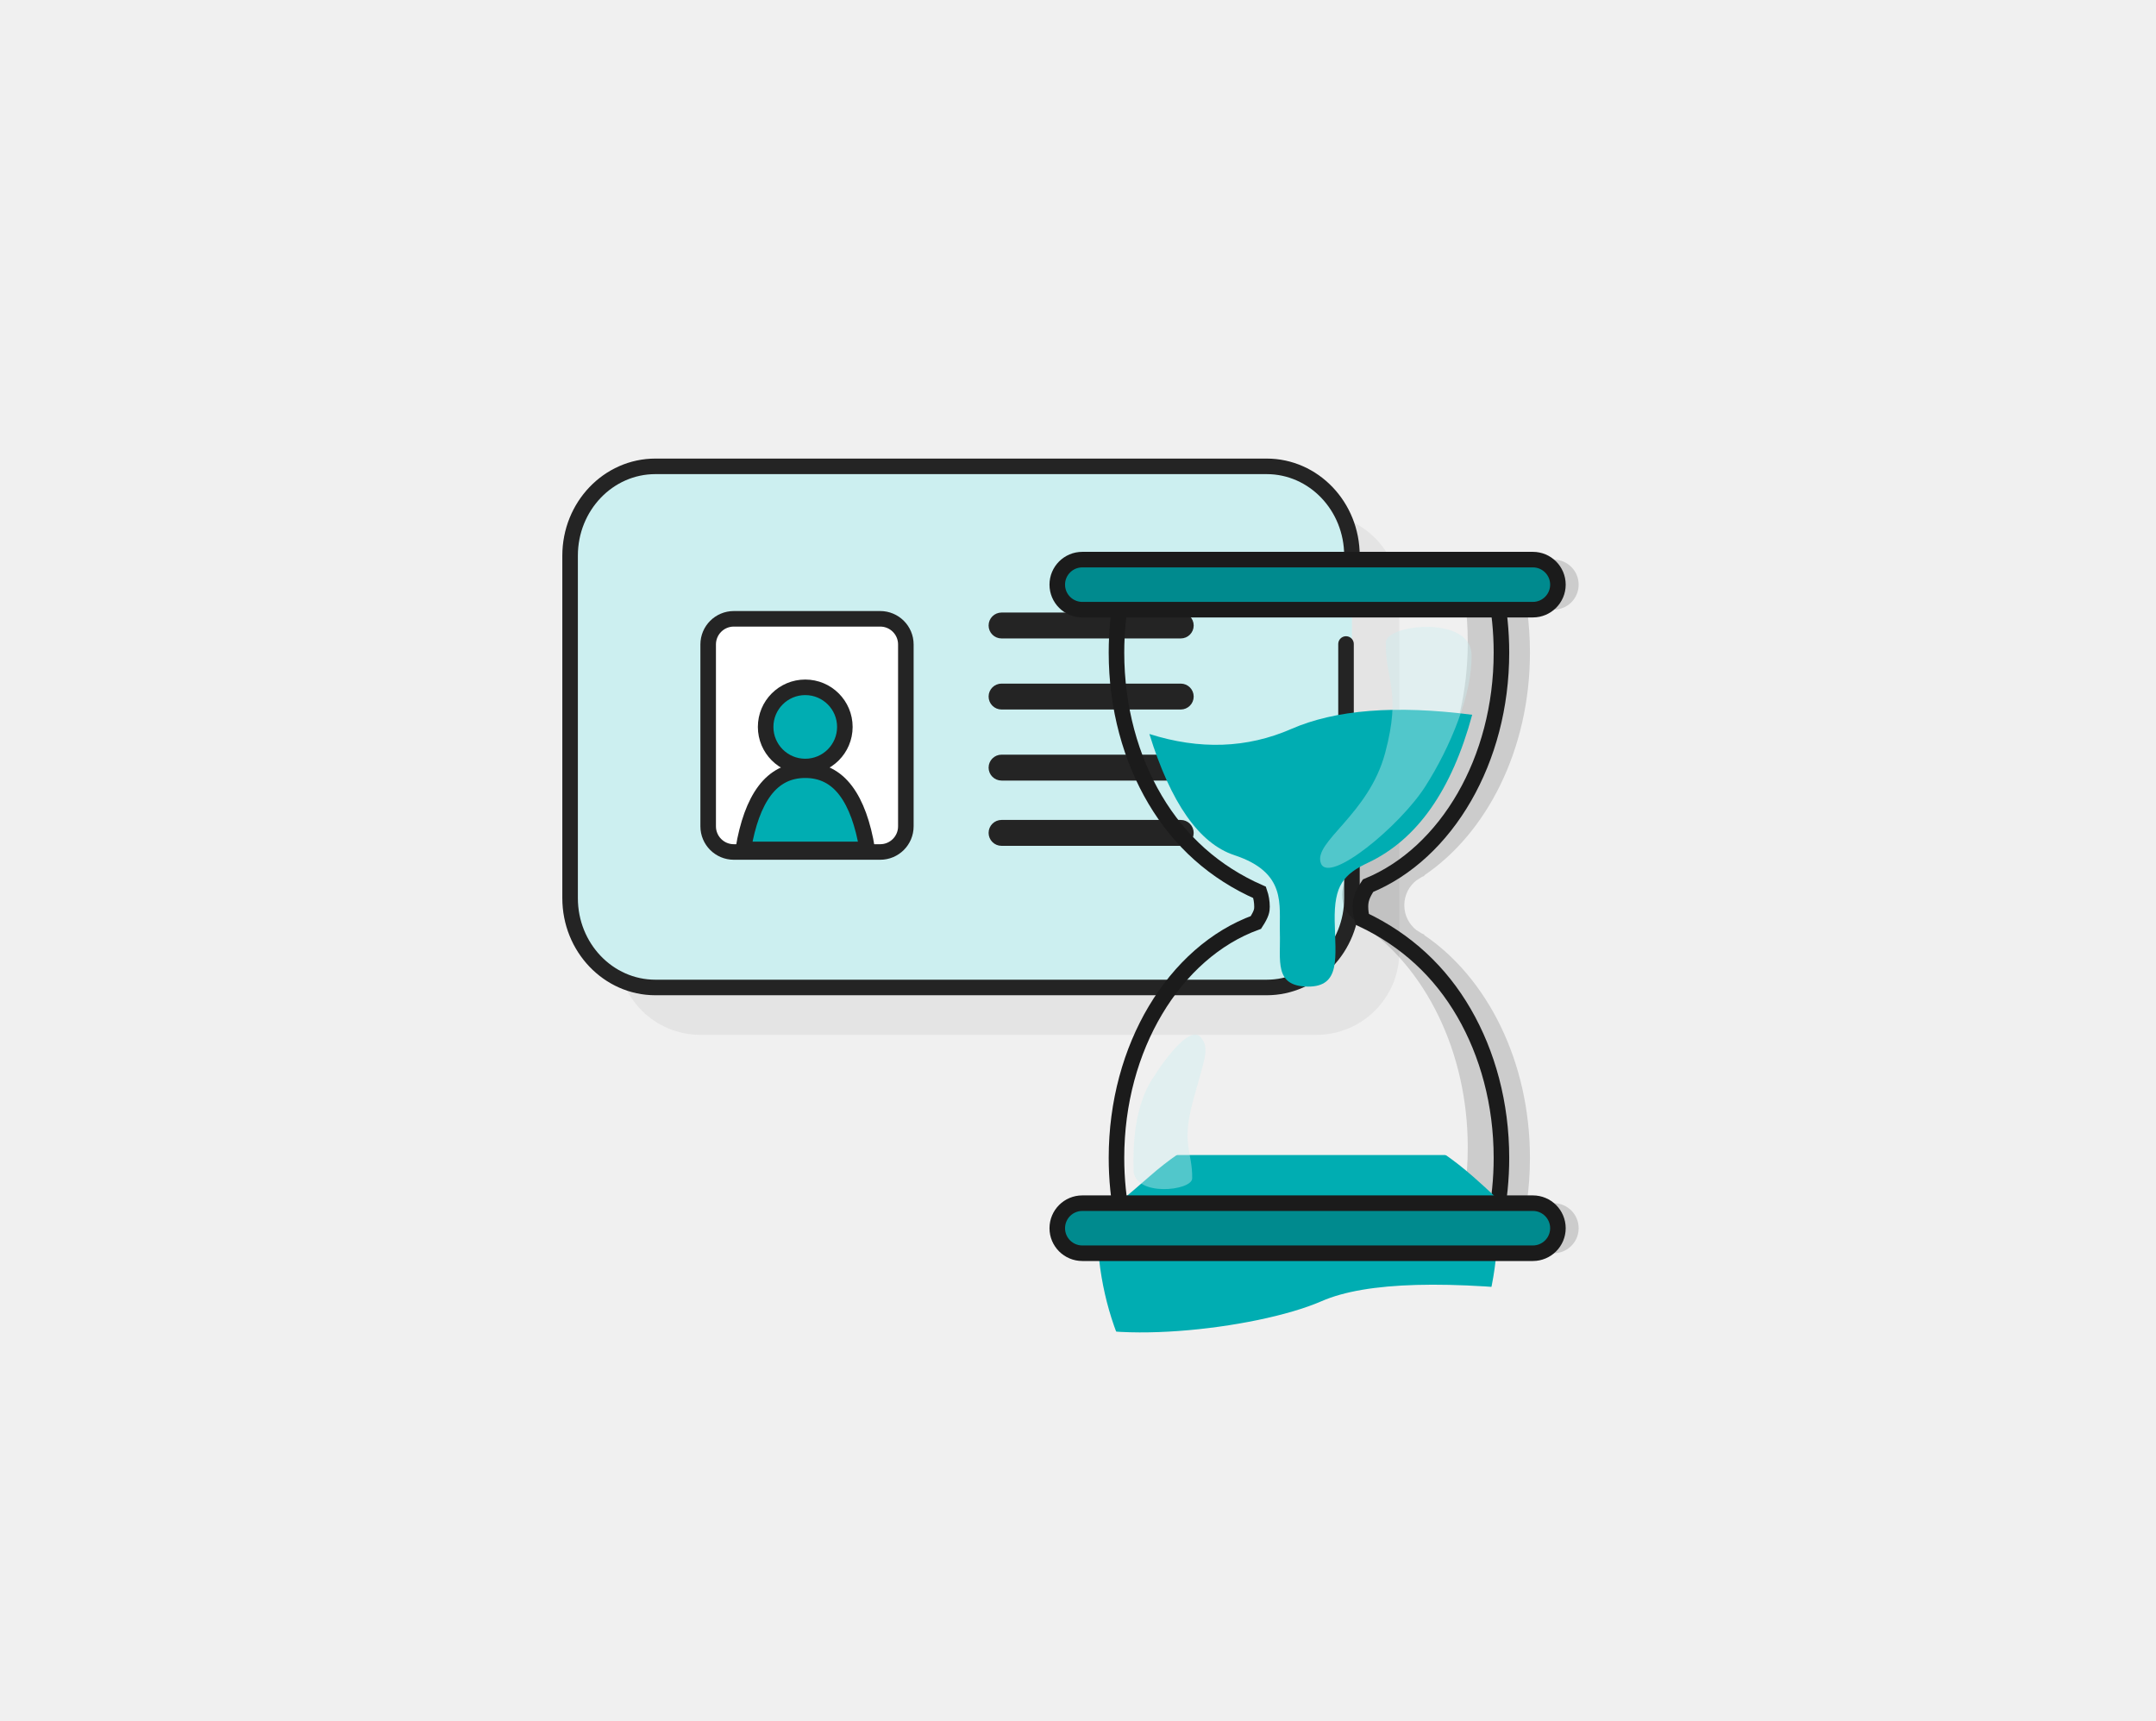
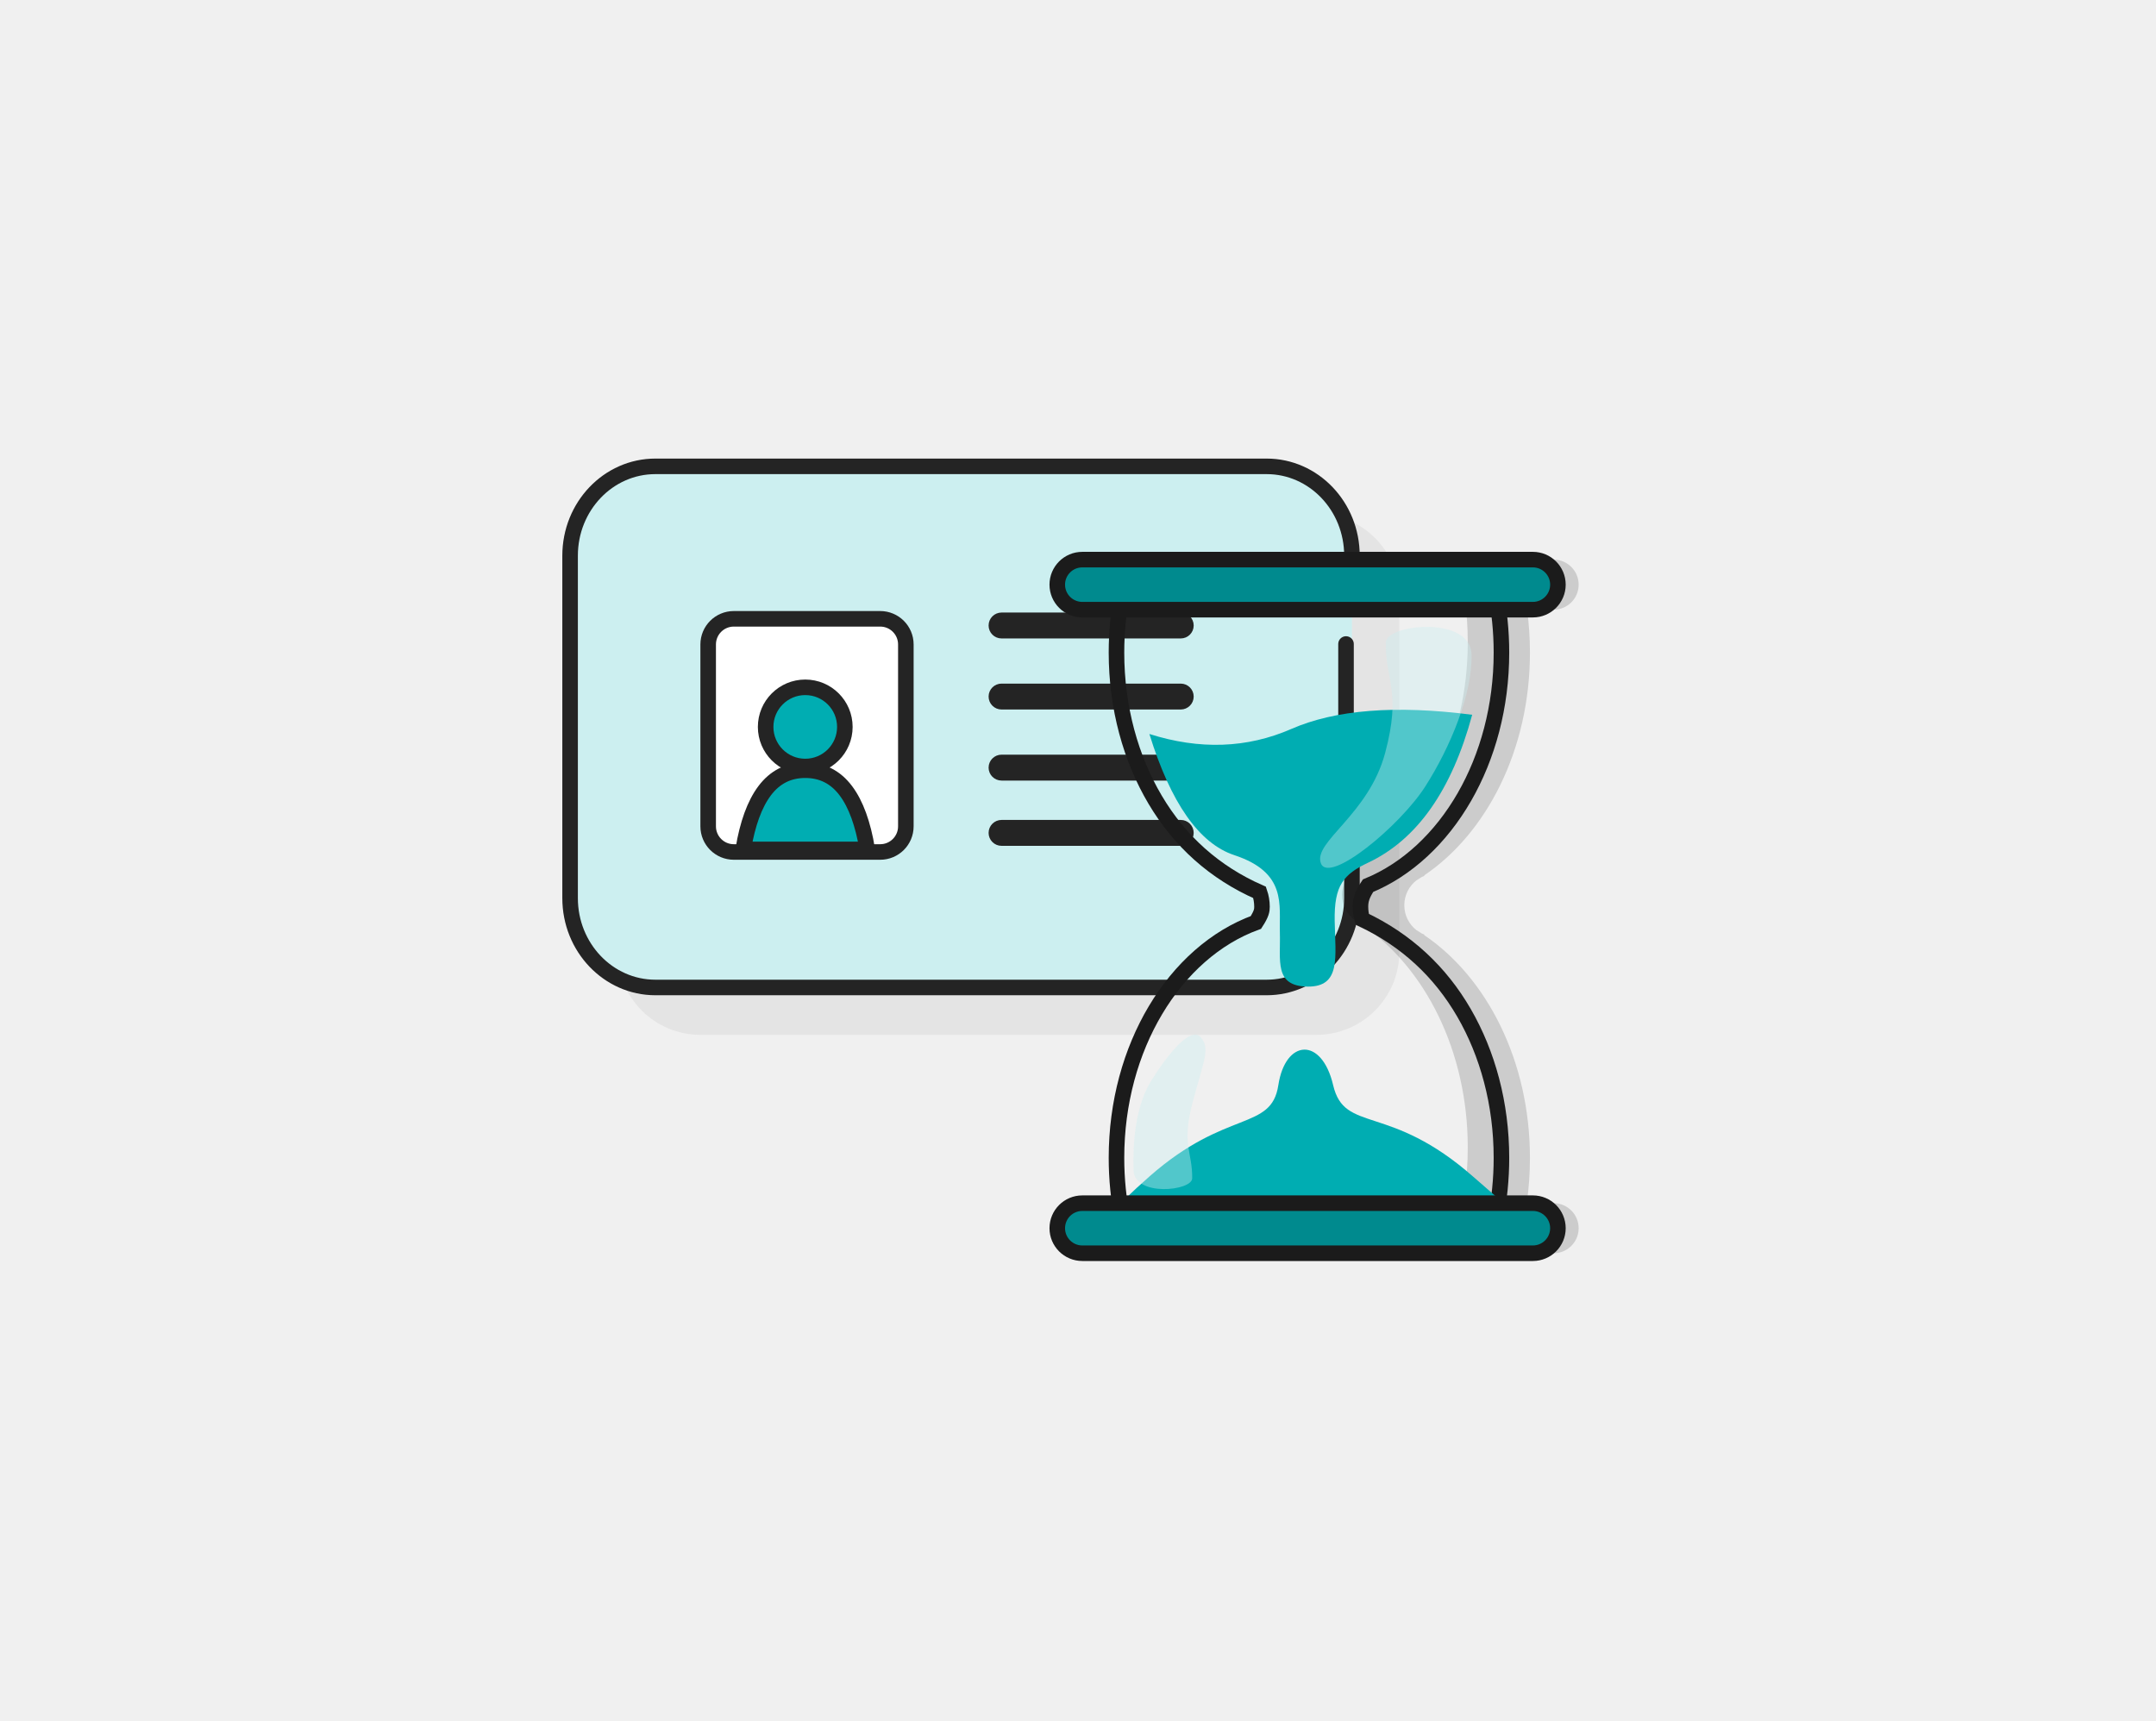
- <svg xmlns="http://www.w3.org/2000/svg" xmlns:xlink="http://www.w3.org/1999/xlink" width="208px" height="166px" viewBox="0 0 208 166" version="1.1">
-   <defs>
-     <path d="M43.602,8.97 C43.602,19.798 38.008,28.978 30.268,32.157 C30.095,32.57 30,33.024 30,33.5 C30,33.845 30.05,34.178 30.143,34.492 C37.948,37.625 43.602,46.844 43.602,57.73 C43.602,60.043 43.347,62.281 42.87,64.401 L5.694,64.401 C5.217,62.281 4.962,60.043 4.962,57.73 C4.962,46.62 10.851,37.246 18.904,34.307 C18.968,34.049 19,33.778 19,33.5 C19,33.099 18.933,32.714 18.809,32.356 C10.804,29.379 4.962,20.035 4.962,8.97 C4.962,6.657 5.217,4.42 5.694,2.3 L42.87,2.3 C43.347,4.42 43.602,6.657 43.602,8.97 Z" id="path-1" />
-     <path d="M38.762,6.67 C38.762,15.991 34.617,24.09 28.527,28.192 L28.628,28.192 C28.527,28.229 28.428,28.272 28.332,28.32 C28.159,28.435 27.983,28.546 27.806,28.654 C27.096,29.211 26.64,30.077 26.64,31.05 C26.64,32.023 27.096,32.889 27.805,33.447 C27.983,33.554 28.159,33.666 28.334,33.78 C28.428,33.828 28.526,33.871 28.626,33.908 L28.526,33.907 C34.617,38.01 38.762,46.109 38.762,55.43 C38.762,57.743 38.507,59.981 38.03,62.101 L0.854,62.101 C0.377,59.981 0.122,57.743 0.122,55.43 C0.122,46.109 4.268,38.01 10.359,33.907 L10.258,33.908 C10.359,33.87 10.457,33.828 10.552,33.781 C10.725,33.665 10.901,33.555 11.078,33.447 C11.788,32.89 12.245,32.023 12.245,31.05 C12.245,30.077 11.789,29.211 11.079,28.653 C10.902,28.546 10.726,28.435 10.552,28.321 C10.457,28.272 10.358,28.229 10.256,28.192 L10.358,28.192 C4.267,24.09 0.122,15.991 0.122,6.67 C0.122,4.357 0.377,2.12 0.854,6.37689521e-05 L38.03,6.37689521e-05 C38.507,2.12 38.762,4.357 38.762,6.67 Z" id="path-3" />
-   </defs>
-   <g id="icon_perso_vorlaeufig" stroke="none" stroke-width="1" fill="none" fill-rule="evenodd">
-     <g id="Group-15" transform="translate(55, 45)">
-       <g id="Group-8">
-         <rect id="Rectangle" fill="#DEDEDE" opacity="0.66" x="4.571" y="4.571" width="75.429" height="50.286" rx="8" />
-         <g id="Group" stroke="#242424" stroke-width="1.5">
-           <path d="M74.857,17.143 L74.857,24 M75.429,30.123 C75.429,33.396 75.429,35.12 75.429,41.665 C75.429,46.426 71.745,50.286 67.2,50.286 L8.229,50.286 C3.684,50.286 -3.90798505e-13,46.426 -3.90798505e-13,41.665 L-3.90798505e-13,8.62 C-3.90798505e-13,3.859 3.684,-2.55795385e-13 8.229,-2.55795385e-13 L65.078,-2.55795385e-13 L67.2,-2.55795385e-13 C71.745,-2.55795385e-13 75.429,3.859 75.429,8.62 L75.429,10.257 L75.429,12.822" id="Shape" fill="#CCEFF0" stroke-linecap="round" stroke-linejoin="round" />
-           <rect id="Rectangle-Copy-3" x="41.125" y="14.857" width="18.286" height="1" rx="0.5" />
-           <rect id="Rectangle-Copy-12" x="41.125" y="28.571" width="18.286" height="1" rx="0.5" />
-           <rect id="Rectangle-Copy-5" x="41.125" y="21.714" width="18.286" height="1" rx="0.5" />
-           <rect id="Rectangle-Copy-13" x="41.125" y="34.869" width="18.286" height="1" rx="0.5" />
-           <rect id="Rectangle" fill="#FFFFFF" x="13.321" y="14.712" width="19.071" height="22.5" rx="2.474" />
-           <circle id="Oval" fill="#00ADB2" cx="22.686" cy="25.143" r="3.821" />
-           <path d="M22.686,29.321 C24.31,29.321 25.615,29.986 26.606,31.307 C27.581,32.607 28.259,34.498 28.671,36.964 L28.671,36.964 L16.701,36.964 C17.114,34.498 17.792,32.607 18.766,31.307 C19.758,29.986 21.063,29.321 22.686,29.321 Z" id="Oval" fill="#00ADB2" />
-         </g>
-       </g>
-       <g id="Group-12" transform="translate(47, 8.998579)">
-         <path d="M47.885,0.001 C49.219,0.001 50.3,1.083 50.3,2.416 C50.3,3.75 49.219,4.831 47.885,4.831 L45.325,4.832 C45.507,6.177 45.602,7.56 45.602,8.972 C45.602,18.292 41.457,26.391 35.367,30.494 L35.468,30.493 C35.367,30.531 35.268,30.574 35.172,30.621 C34.999,30.737 34.823,30.848 34.645,30.955 C33.936,31.512 33.48,32.379 33.48,33.352 C33.48,34.324 33.935,35.191 34.645,35.749 C34.823,35.856 34.999,35.967 35.174,36.081 C35.268,36.13 35.366,36.172 35.466,36.209 L35.366,36.209 C41.457,40.311 45.602,48.41 45.602,57.732 C45.602,59.224 45.496,60.684 45.292,62.102 L47.885,62.101 C49.219,62.101 50.3,63.183 50.3,64.516 C50.3,65.85 49.219,66.931 47.885,66.931 L4.415,66.931 C3.61,66.931 2.897,66.537 2.458,65.932 L41.885,65.931 C43.219,65.931 44.3,64.85 44.3,63.516 C44.3,62.183 43.219,61.101 41.885,61.101 L41.885,61.101 L39.292,61.102 C39.496,59.684 39.602,58.224 39.602,56.732 C39.602,47.41 35.457,39.311 29.366,35.209 L29.366,35.209 L29.466,35.209 C29.366,35.172 29.268,35.13 29.174,35.081 C28.999,34.967 28.823,34.856 28.645,34.749 C27.935,34.191 27.48,33.324 27.48,32.352 C27.48,31.379 27.936,30.512 28.645,29.955 C28.823,29.848 28.999,29.737 29.172,29.621 C29.268,29.574 29.367,29.531 29.468,29.493 L29.468,29.493 L29.367,29.494 C35.457,25.391 39.602,17.292 39.602,7.972 C39.602,6.56 39.507,5.177 39.325,3.832 L39.325,3.832 L41.885,3.831 C43.219,3.831 44.3,2.75 44.3,1.416 C44.3,0.887 44.13,0.398 43.841,8.15323938e-05 L47.885,0.001 Z" id="Combined-Shape" fill-opacity="0.15" fill="#000000" />
-         <g id="Group-11" transform="translate(0, 0.001421)">
-           <g id="Group-10">
-             <mask id="mask-2" fill="white">
-               <use xlink:href="#path-1" />
-             </mask>
-             <path stroke="#1B1B1B" stroke-width="1.5" d="M42.264,3.05 C42.648,4.943 42.852,6.926 42.852,8.97 C42.852,14.174 41.529,18.987 39.279,22.9 C36.996,26.87 33.759,29.912 29.983,31.464 C29.366,32.369 29.25,32.921 29.25,33.5 C29.25,33.918 29.311,34.323 29.423,34.705 C33.67,36.716 36.937,39.756 39.241,43.735 C41.514,47.66 42.852,52.498 42.852,57.73 C42.852,59.774 42.648,61.758 42.263,63.651 L42.263,63.651 L6.301,63.651 C5.916,61.758 5.712,59.774 5.712,57.73 C5.712,52.386 7.107,47.454 9.469,43.486 C11.859,39.471 15.239,36.443 19.162,35.012 C19.71,34.17 19.75,33.84 19.75,33.5 C19.75,33.014 19.668,32.546 19.518,32.111 C15.17,30.202 11.813,27.173 9.44,23.165 C7.096,19.206 5.712,14.292 5.712,8.97 C5.712,6.926 5.916,4.943 6.301,3.05 L6.301,3.05 Z" />
-             <g id="Path-2" transform="translate(4.839835, 2.3)">
-               <mask id="mask-4" fill="white">
-                 <use xlink:href="#path-3" />
-               </mask>
-               <g id="Mask" />
-               <path d="M-6.67,48.661 C4.906,50.086 12.829,49.867 17.097,48.003 C23.5,45.207 38.854,43.571 43.072,46.634 C47.289,49.696 41.093,53.544 33.693,60.054 C26.294,66.563 21.965,64.392 21.285,68.839 C20.604,73.287 17.097,73.539 15.996,68.839 C14.894,64.14 10.594,67.165 2.456,59.984 C-2.969,55.197 -6.011,51.422 -6.67,48.661 Z" fill="#00ADB2" mask="url(#mask-4)" transform="translate(18.886, 58.62703) rotate(-180) translate(-18.886, -58.62703) " />
-             </g>
-             <path d="M8.886,16.825 C13.744,18.367 18.308,18.206 22.577,16.341 C26.846,14.477 32.663,14.021 40.029,14.972 C38.062,22.251 34.719,27.007 30,29.239 C27.625,30.363 26.702,31.405 26.764,34.879 C26.827,38.353 27.392,41.24 24.145,41.202 C20.898,41.164 21.555,38.682 21.476,36 C21.396,33.318 22.18,30.204 17.084,28.518 C13.688,27.394 10.955,23.496 8.886,16.825 Z" id="Path-2" fill="#00ADB2" />
-             <rect id="Rectangle" stroke="#1B1B1B" stroke-width="1.5" fill="#008A8E" x="0" y="0" width="48.3" height="4.83" rx="2.415" />
-             <rect id="Rectangle-Copy-3" stroke="#1B1B1B" stroke-width="1.5" fill="#008A8E" x="0" y="62.1" width="48.3" height="4.83" rx="2.415" />
-           </g>
-           <path d="M31.698,7.989 C31.726,6.232 39.876,5.362 39.966,9.154 C40.057,12.947 37.933,18.087 35.498,21.898 C33.063,25.708 26.212,31.367 25.432,29.303 C24.652,27.238 30.037,24.631 31.633,18.652 C33.229,12.673 31.639,11.701 31.698,7.989 Z" id="Path-3" fill-opacity="0.4" fill="#CCEFF0" />
-           <path d="M8.632,46.872 C8.651,45.663 14.229,45.064 14.29,47.673 C14.352,50.283 14.163,53.82 12.497,56.442 C10.83,59.064 8.74,61.569 7.803,60.483 C6.866,59.398 7.496,58.322 8.588,54.208 C9.68,50.094 8.592,49.426 8.632,46.872 Z" id="Path-3-Copy" fill-opacity="0.4" fill="#CCEFF0" transform="translate(10.82375, 53.29121) rotate(-180) translate(-10.82375, -53.29121) " />
-         </g>
+ <svg xmlns="http://www.w3.org/2000/svg" width="208" height="166" viewBox="0 0 208 166">
+   <g fill="none" fill-rule="evenodd" transform="translate(55 45)">
+     <rect width="75.429" height="50.286" x="4.571" y="4.571" fill="#DEDEDE" fill-rule="nonzero" opacity=".66" rx="8" />
+     <g stroke="#242424" stroke-width="1.5">
+       <path fill="#CCEFF0" fill-rule="nonzero" stroke-linecap="round" stroke-linejoin="round" d="M74.857,17.143 L74.857,24 M75.429,30.123 C75.429,33.396 75.429,35.12 75.429,41.665 C75.429,46.426 71.745,50.286 67.2,50.286 L8.229,50.286 C3.684,50.286 -3.90798505e-13,46.426 -3.90798505e-13,41.665 L-3.90798505e-13,8.62 C-3.90798505e-13,3.859 3.684,-2.55795385e-13 8.229,-2.55795385e-13 L65.078,-2.55795385e-13 L67.2,-2.55795385e-13 C71.745,-2.55795385e-13 75.429,3.859 75.429,8.62 L75.429,10.257 L75.429,12.822" />
+       <rect width="18.286" height="1" x="41.125" y="14.857" rx=".5" />
+       <rect width="18.286" height="1" x="41.125" y="28.571" rx=".5" />
+       <rect width="18.286" height="1" x="41.125" y="21.714" rx=".5" />
+       <rect width="18.286" height="1" x="41.125" y="34.869" rx=".5" />
+       <rect width="19.071" height="22.5" x="13.321" y="14.712" fill="#FFF" fill-rule="nonzero" rx="2.474" />
+       <circle cx="22.686" cy="25.143" r="3.821" fill="#00ADB2" fill-rule="nonzero" />
+       <path fill="#00ADB2" fill-rule="nonzero" d="M22.686,29.321 C24.31,29.321 25.615,29.986 26.606,31.307 C27.581,32.607 28.259,34.498 28.671,36.964 L28.671,36.964 L16.701,36.964 C17.114,34.498 17.792,32.607 18.766,31.307 C19.758,29.986 21.063,29.321 22.686,29.321 Z" />
+     </g>
+     <g transform="translate(47 8.999)">
+       <path fill="#000" fill-opacity=".15" fill-rule="nonzero" d="M47.885,0.001 C49.219,0.001 50.3,1.083 50.3,2.416 C50.3,3.75 49.219,4.831 47.885,4.831 L45.325,4.832 C45.507,6.177 45.602,7.56 45.602,8.972 C45.602,18.292 41.457,26.391 35.367,30.494 L35.468,30.493 C35.367,30.531 35.268,30.574 35.172,30.621 C34.999,30.737 34.823,30.848 34.645,30.955 C33.936,31.512 33.48,32.379 33.48,33.352 C33.48,34.324 33.935,35.191 34.645,35.749 C34.823,35.856 34.999,35.967 35.174,36.081 C35.268,36.13 35.366,36.172 35.466,36.209 L35.366,36.209 C41.457,40.311 45.602,48.41 45.602,57.732 C45.602,59.224 45.496,60.684 45.292,62.102 L47.885,62.101 C49.219,62.101 50.3,63.183 50.3,64.516 C50.3,65.85 49.219,66.931 47.885,66.931 L4.415,66.931 C3.61,66.931 2.897,66.537 2.458,65.932 L41.885,65.931 C43.219,65.931 44.3,64.85 44.3,63.516 C44.3,62.183 43.219,61.101 41.885,61.101 L41.885,61.101 L39.292,61.102 C39.496,59.684 39.602,58.224 39.602,56.732 C39.602,47.41 35.457,39.311 29.366,35.209 L29.366,35.209 L29.466,35.209 C29.366,35.172 29.268,35.13 29.174,35.081 C28.999,34.967 28.823,34.856 28.645,34.749 C27.935,34.191 27.48,33.324 27.48,32.352 C27.48,31.379 27.936,30.512 28.645,29.955 C28.823,29.848 28.999,29.737 29.172,29.621 C29.268,29.574 29.367,29.531 29.468,29.493 L29.468,29.493 L29.367,29.494 C35.457,25.391 39.602,17.292 39.602,7.972 C39.602,6.56 39.507,5.177 39.325,3.832 L39.325,3.832 L41.885,3.831 C43.219,3.831 44.3,2.75 44.3,1.416 C44.3,0.887 44.13,0.398 43.841,8.15323938e-05 L47.885,0.001 Z" />
+       <g transform="translate(0 .001)">
+         <path stroke="#1B1B1B" stroke-width="1.5" d="M42.264,3.05 C42.648,4.943 42.852,6.926 42.852,8.97 C42.852,14.174 41.529,18.987 39.279,22.9 C36.996,26.87 33.759,29.912 29.983,31.464 C29.366,32.369 29.25,32.921 29.25,33.5 C29.25,33.918 29.311,34.323 29.423,34.705 C33.67,36.716 36.937,39.756 39.241,43.735 C41.514,47.66 42.852,52.498 42.852,57.73 C42.852,59.774 42.648,61.758 42.263,63.651 L42.263,63.651 L6.301,63.651 C5.916,61.758 5.712,59.774 5.712,57.73 C5.712,52.386 7.107,47.454 9.469,43.486 C11.859,39.471 15.239,36.443 19.162,35.012 C19.71,34.17 19.75,33.84 19.75,33.5 C19.75,33.014 19.668,32.546 19.518,32.111 C15.17,30.202 11.813,27.173 9.44,23.165 C7.096,19.206 5.712,14.292 5.712,8.97 C5.712,6.926 5.916,4.943 6.301,3.05 L6.301,3.05 L42.264,3.05 Z" />
+         <path fill="#00ADB2" fill-rule="nonzero" d="M0.257,0.984 C11.833,2.409 41.164,1.75 41.164,1.75 C41.164,1.75 44.485,1.04 37.086,7.55 C29.686,14.06 25.357,11.888 24.677,16.336 C23.996,20.784 20.489,21.035 19.388,16.336 C18.286,11.636 13.986,14.661 5.848,7.48 C0.423,2.693 0.916,3.745 0.257,0.984 Z" transform="rotate(-180 23.002 33.525)" />
+         <path fill="#00ADB2" fill-rule="nonzero" d="M8.886,16.825 C13.744,18.367 18.308,18.206 22.577,16.341 C26.846,14.477 32.663,14.021 40.029,14.972 C38.062,22.251 34.719,27.007 30,29.239 C27.625,30.363 26.702,31.405 26.764,34.879 C26.827,38.353 27.392,41.24 24.145,41.202 C20.898,41.164 21.555,38.682 21.476,36 C21.396,33.318 22.18,30.204 17.084,28.518 C13.688,27.394 10.955,23.496 8.886,16.825 Z" />
+         <rect width="48.3" height="4.83" fill="#008A8E" fill-rule="nonzero" stroke="#1B1B1B" stroke-width="1.5" rx="2.415" />
+         <rect width="48.3" height="4.83" y="62.1" fill="#008A8E" fill-rule="nonzero" stroke="#1B1B1B" stroke-width="1.5" rx="2.415" />
+         <path fill="#CCEFF0" fill-opacity=".4" fill-rule="nonzero" d="M31.698,7.989 C31.726,6.232 39.876,5.362 39.966,9.154 C40.057,12.947 37.933,18.087 35.498,21.898 C33.063,25.708 26.212,31.367 25.432,29.303 C24.652,27.238 30.037,24.631 31.633,18.652 C33.229,12.673 31.639,11.701 31.698,7.989 Z" />
+         <path fill="#CCEFF0" fill-opacity=".4" fill-rule="nonzero" d="M8.633,46.871 C8.652,45.662 14.229,45.064 14.291,47.673 C14.353,50.282 14.164,53.819 12.497,56.441 C10.831,59.063 8.741,61.568 7.804,60.483 C6.867,59.397 7.496,58.322 8.588,54.208 C9.68,50.094 8.593,49.425 8.633,46.871 Z" transform="rotate(-180 10.824 53.29)" />
      </g>
    </g>
  </g>
</svg>
